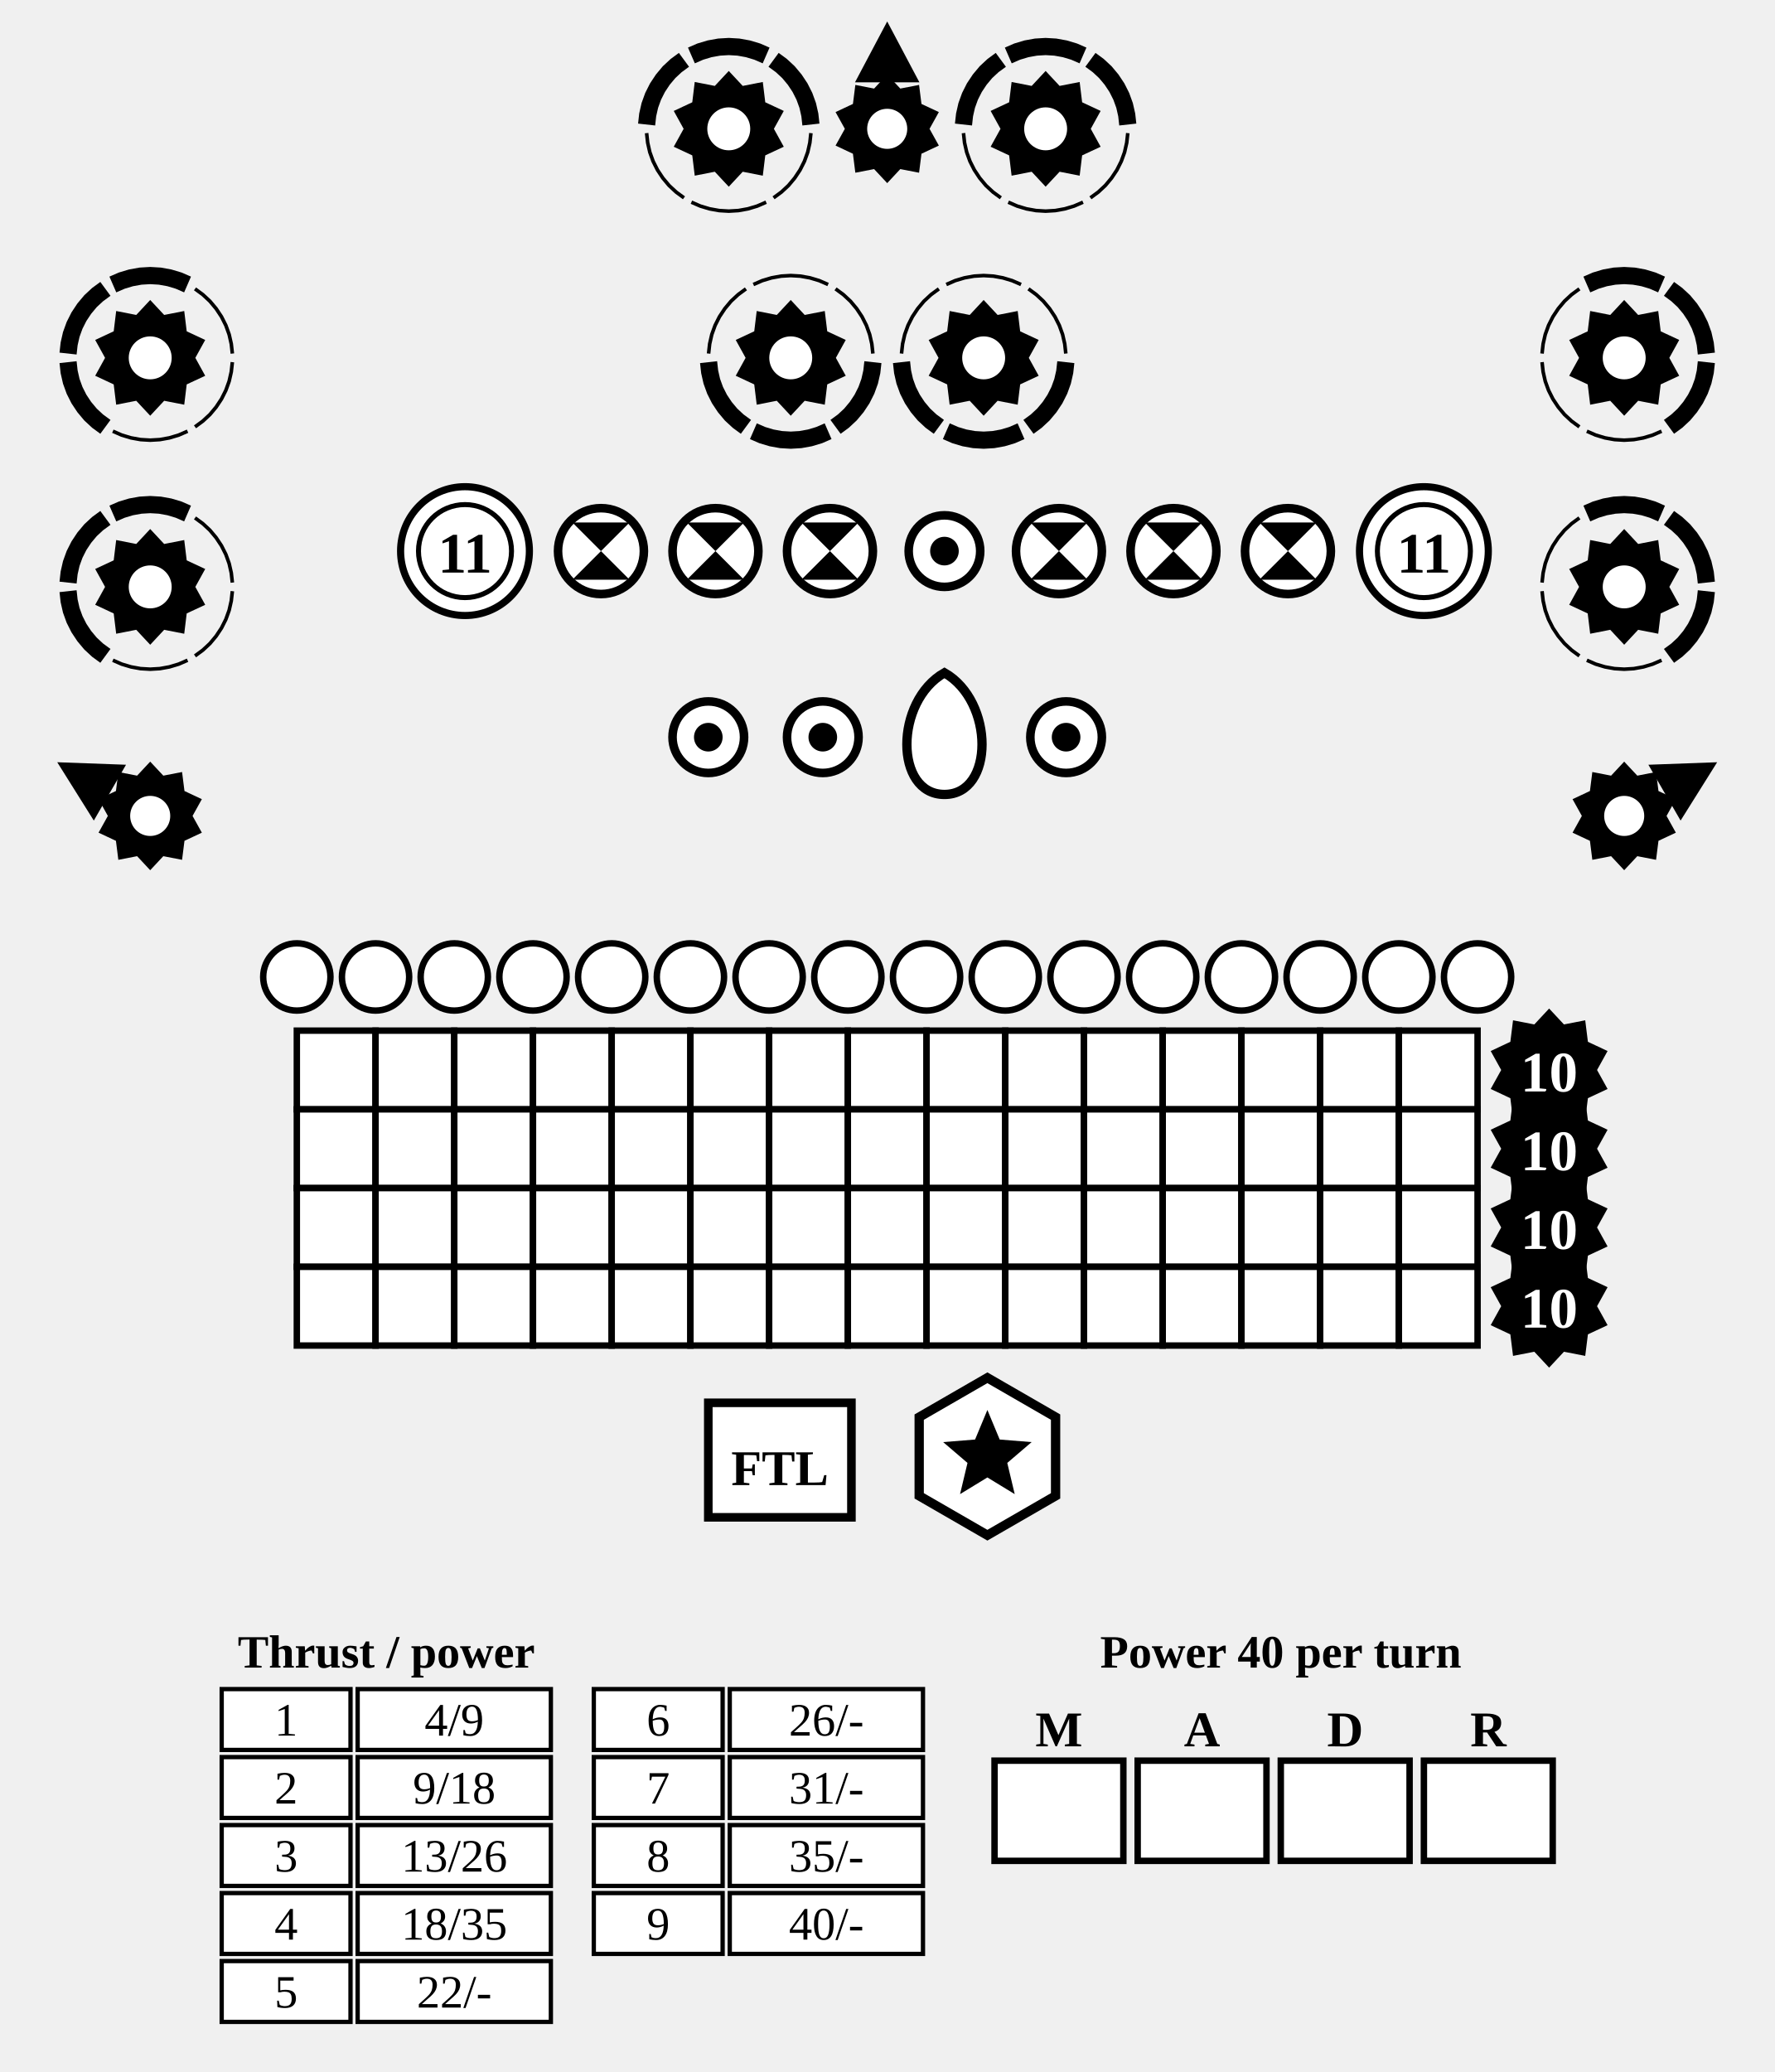
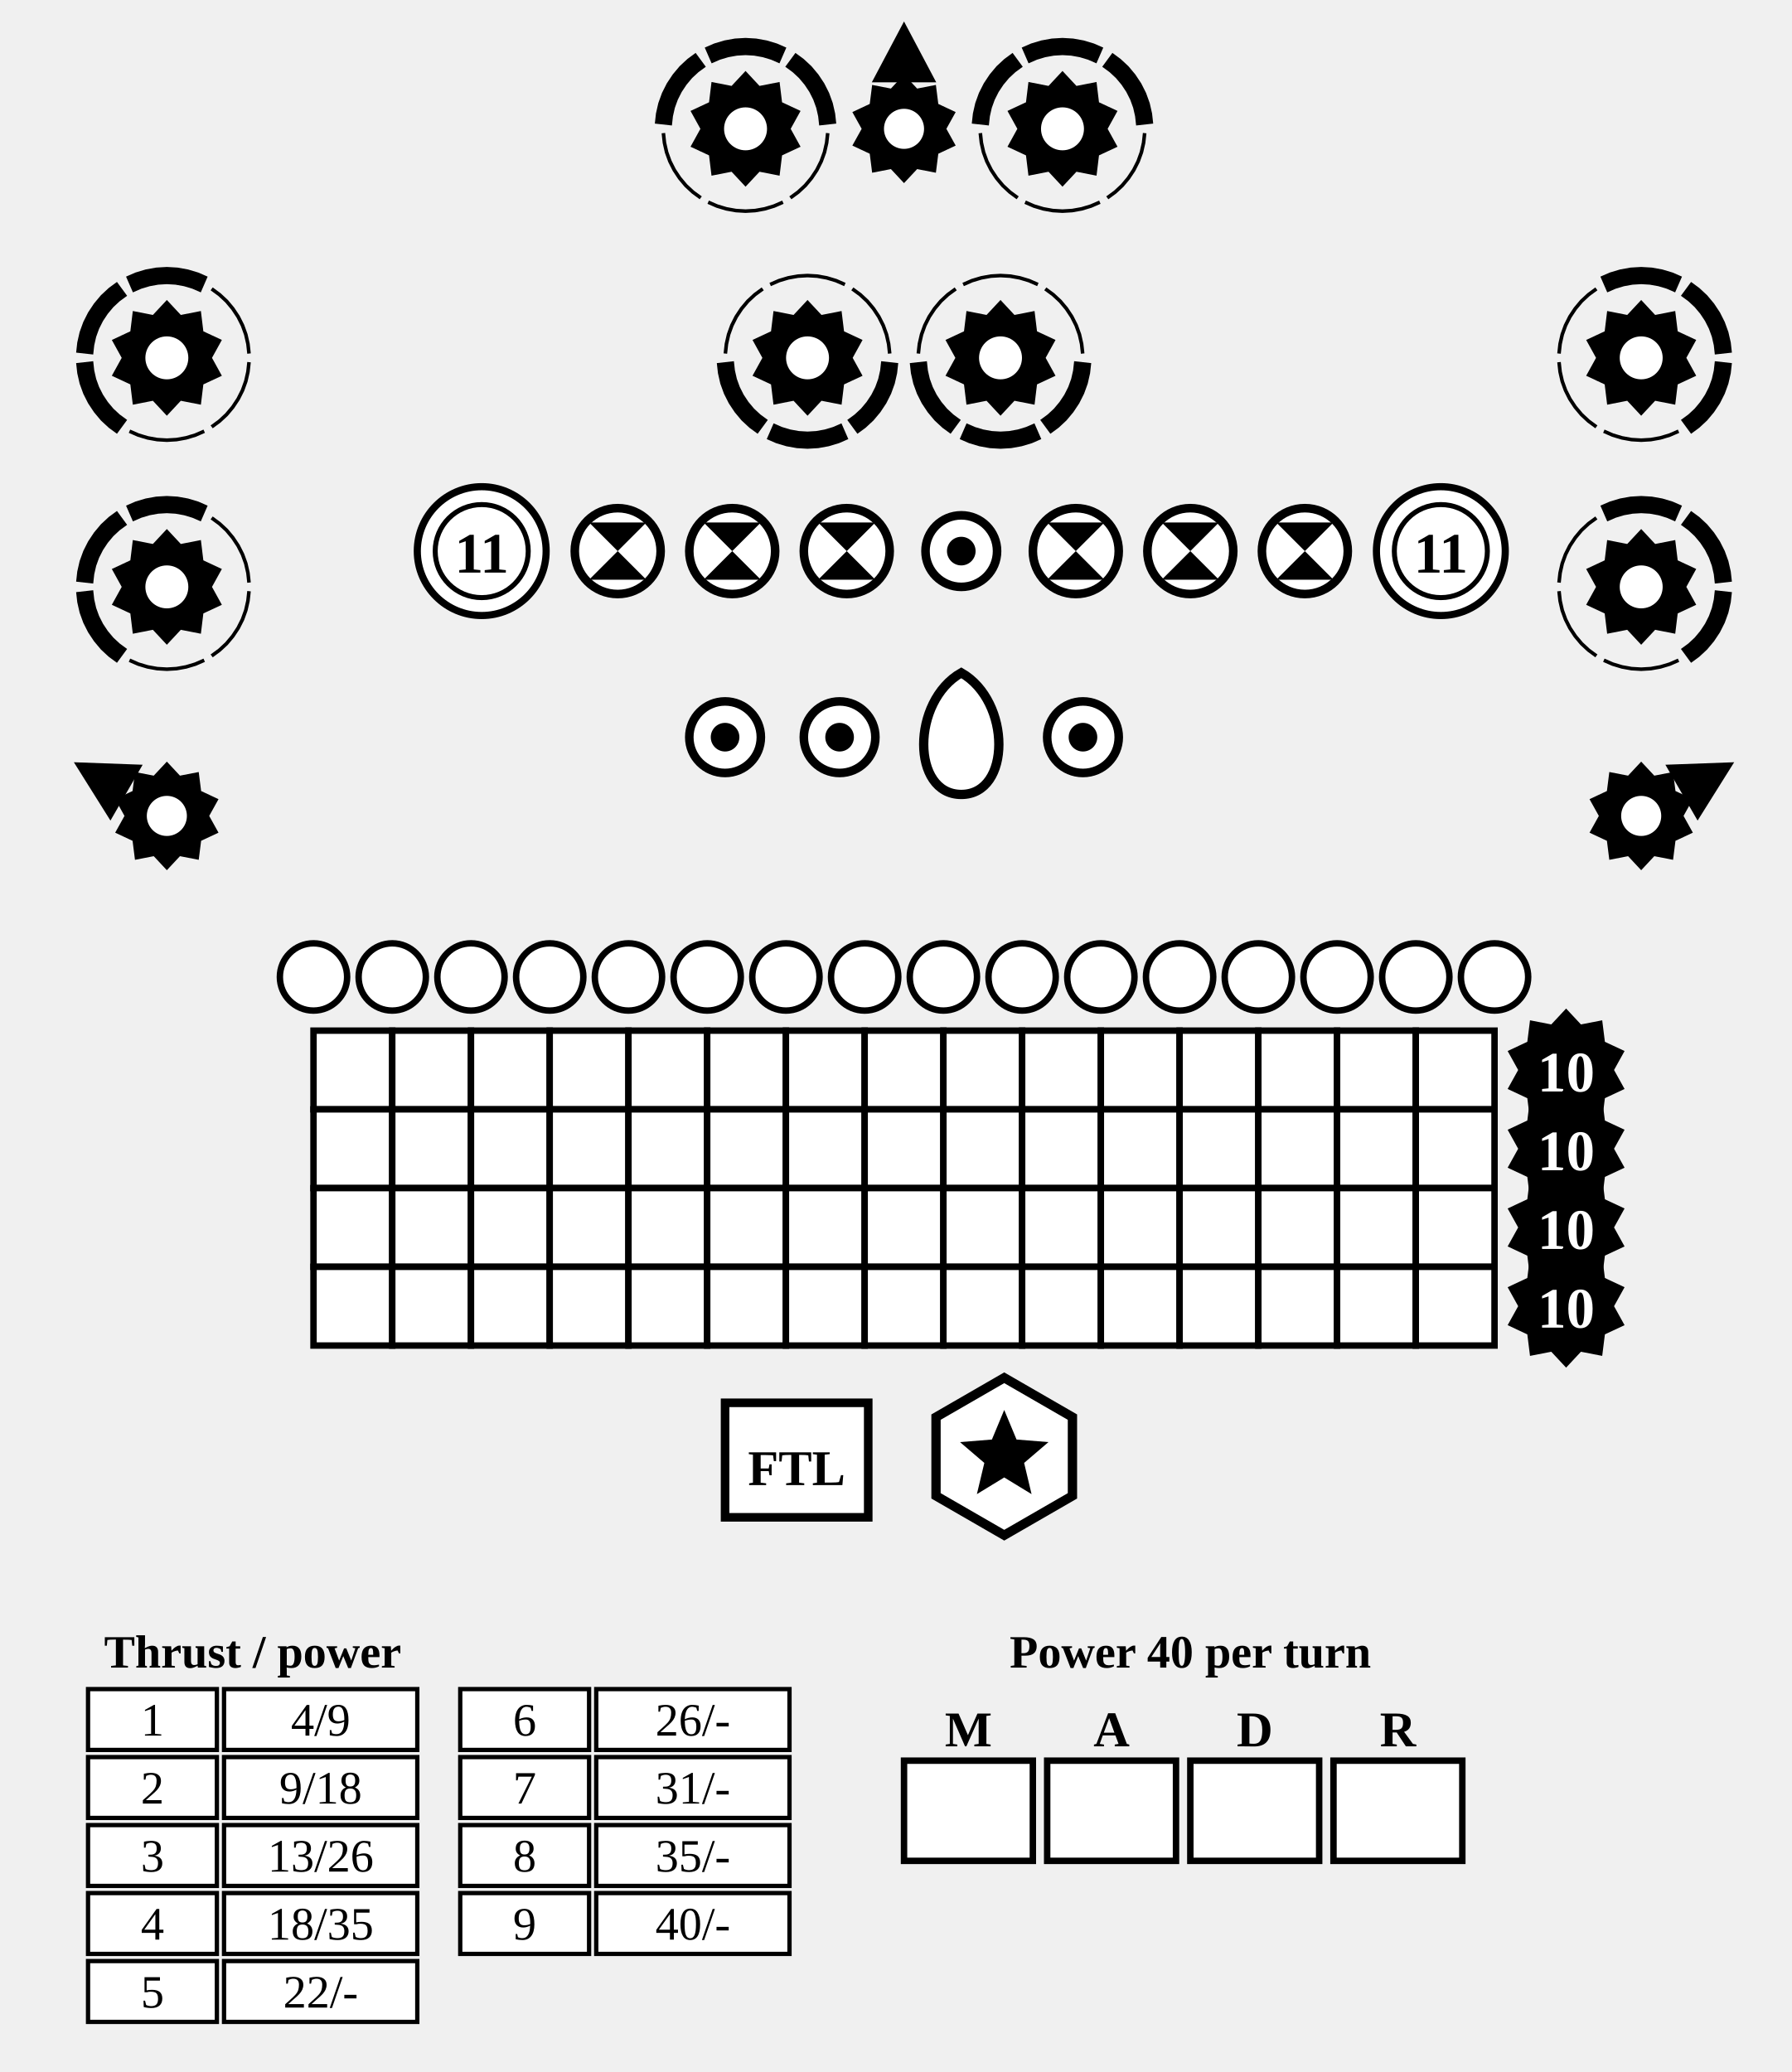
- <svg xmlns="http://www.w3.org/2000/svg" viewBox="6.02 0 247.96 289.5" class="ssd">
+ <svg xmlns="http://www.w3.org/2000/svg" viewBox="3.7 0 250.28 289.5" class="ssd">
  <path d="M107.86 10.5 L109.67 12.44 L112.27 11.93 L112.59 14.56 L114.99 15.68 L113.71 18 L114.99 20.32 L112.59 21.44 L112.27 24.07 L109.67 23.56 L107.86 25.5 L106.05 23.56 L103.45 24.07 L103.13 21.44 L100.73 20.32 L102.01 18 L100.73 15.68 L103.13 14.56 L103.45 11.93 L106.05 12.44 Z" fill="black" stroke="black" stroke-width="0.8" data-ref="system:s4" />
  <circle cx="107.86" cy="18" r="3" fill="white" stroke="none" stroke-width="0" data-ref="system:s4" />
  <path d="M102.64 7.75 L103.88 7.21 L105.18 6.82 L106.51 6.58 L107.86 6.5 L109.21 6.58 L110.54 6.82 L111.84 7.21 L113.08 7.75" fill="none" stroke="black" stroke-width="2.4" data-ref="system:s4" />
  <path d="M114.12 8.36 L115.21 9.16 L116.2 10.08 L117.07 11.12 L117.82 12.25 L118.43 13.46 L118.89 14.73 L119.19 16.05 L119.34 17.4" fill="none" stroke="black" stroke-width="2.4" data-ref="system:s4" />
  <path d="M119.34 18.6 L119.19 19.95 L118.89 21.27 L118.43 22.54 L117.82 23.75 L117.07 24.88 L116.2 25.92 L115.21 26.84 L114.12 27.64" fill="none" stroke="black" stroke-width="0.5" data-ref="system:s4" />
  <path d="M113.08 28.25 L111.84 28.79 L110.54 29.18 L109.21 29.42 L107.86 29.5 L106.51 29.42 L105.18 29.18 L103.88 28.79 L102.64 28.25" fill="none" stroke="black" stroke-width="0.5" data-ref="system:s4" />
  <path d="M101.6 27.64 L100.51 26.84 L99.52 25.92 L98.65 24.88 L97.9 23.75 L97.29 22.54 L96.83 21.27 L96.53 19.95 L96.38 18.6" fill="none" stroke="black" stroke-width="0.5" data-ref="system:s4" />
  <path d="M96.38 17.4 L96.53 16.05 L96.83 14.73 L97.29 13.46 L97.9 12.25 L98.65 11.12 L99.52 10.08 L100.51 9.16 L101.6 8.36" fill="none" stroke="black" stroke-width="2.4" data-ref="system:s4" />
  <path d="M130 11 L131.69 12.81 L134.11 12.34 L134.42 14.79 L136.66 15.84 L135.46 18 L136.66 20.16 L134.42 21.21 L134.11 23.66 L131.69 23.19 L130 25 L128.31 23.19 L125.89 23.66 L125.58 21.21 L123.34 20.16 L124.54 18 L123.34 15.84 L125.58 14.79 L125.89 12.34 L128.31 12.81 Z" fill="black" stroke="black" stroke-width="0.8" data-ref="system:s10" />
  <circle cx="130" cy="18" r="2.8" fill="white" stroke="none" stroke-width="0" data-ref="system:s10" />
  <path d="M130 3 L134.5 11.5 L125.5 11.5 Z" fill="black" stroke="none" stroke-width="0" data-ref="system:s10" />
  <path d="M152.14 10.5 L153.95 12.44 L156.55 11.93 L156.87 14.56 L159.27 15.68 L157.99 18 L159.27 20.32 L156.87 21.44 L156.55 24.07 L153.95 23.56 L152.14 25.5 L150.33 23.56 L147.73 24.07 L147.41 21.44 L145.01 20.32 L146.29 18 L145.01 15.68 L147.41 14.56 L147.73 11.93 L150.33 12.44 Z" fill="black" stroke="black" stroke-width="0.8" data-ref="system:s3" />
  <circle cx="152.14" cy="18" r="3" fill="white" stroke="none" stroke-width="0" data-ref="system:s3" />
  <path d="M146.92 7.75 L148.16 7.21 L149.46 6.82 L150.79 6.58 L152.14 6.5 L153.49 6.58 L154.82 6.82 L156.12 7.21 L157.36 7.75" fill="none" stroke="black" stroke-width="2.4" data-ref="system:s3" />
  <path d="M158.4 8.36 L159.49 9.16 L160.48 10.08 L161.35 11.12 L162.1 12.25 L162.71 13.46 L163.17 14.73 L163.47 16.05 L163.62 17.4" fill="none" stroke="black" stroke-width="2.4" data-ref="system:s3" />
  <path d="M163.62 18.6 L163.47 19.95 L163.17 21.27 L162.71 22.54 L162.1 23.75 L161.35 24.88 L160.48 25.92 L159.49 26.84 L158.4 27.64" fill="none" stroke="black" stroke-width="0.5" data-ref="system:s3" />
  <path d="M157.36 28.25 L156.12 28.79 L154.82 29.18 L153.49 29.42 L152.14 29.5 L150.79 29.42 L149.46 29.18 L148.16 28.79 L146.92 28.25" fill="none" stroke="black" stroke-width="0.5" data-ref="system:s3" />
  <path d="M145.88 27.64 L144.79 26.84 L143.8 25.92 L142.93 24.88 L142.18 23.75 L141.57 22.54 L141.11 21.27 L140.81 19.95 L140.66 18.6" fill="none" stroke="black" stroke-width="0.5" data-ref="system:s3" />
  <path d="M140.66 17.4 L140.81 16.05 L141.11 14.73 L141.57 13.46 L142.18 12.25 L142.93 11.12 L143.8 10.08 L144.79 9.16 L145.88 8.36" fill="none" stroke="black" stroke-width="2.4" data-ref="system:s3" />
  <path d="M116.52 42.5 L118.33 44.44 L120.93 43.93 L121.25 46.56 L123.65 47.68 L122.37 50 L123.65 52.32 L121.25 53.44 L120.93 56.07 L118.33 55.56 L116.52 57.5 L114.71 55.56 L112.11 56.07 L111.79 53.44 L109.39 52.32 L110.67 50 L109.39 47.68 L111.79 46.56 L112.11 43.93 L114.71 44.44 Z" fill="black" stroke="black" stroke-width="0.8" data-ref="system:s7" />
  <circle cx="116.52" cy="50" r="3" fill="white" stroke="none" stroke-width="0" data-ref="system:s7" />
  <path d="M111.3 39.75 L112.54 39.21 L113.84 38.82 L115.17 38.58 L116.52 38.5 L117.87 38.58 L119.2 38.82 L120.5 39.21 L121.74 39.75" fill="none" stroke="black" stroke-width="0.5" data-ref="system:s7" />
  <path d="M122.78 40.36 L123.87 41.16 L124.86 42.08 L125.73 43.12 L126.48 44.25 L127.09 45.46 L127.55 46.73 L127.85 48.05 L128 49.4" fill="none" stroke="black" stroke-width="0.5" data-ref="system:s7" />
  <path d="M128 50.6 L127.85 51.95 L127.55 53.27 L127.09 54.54 L126.48 55.75 L125.73 56.88 L124.86 57.92 L123.87 58.84 L122.78 59.64" fill="none" stroke="black" stroke-width="2.4" data-ref="system:s7" />
  <path d="M121.74 60.25 L120.5 60.79 L119.2 61.18 L117.87 61.42 L116.52 61.5 L115.17 61.42 L113.84 61.18 L112.54 60.79 L111.3 60.25" fill="none" stroke="black" stroke-width="2.4" data-ref="system:s7" />
  <path d="M110.26 59.64 L109.17 58.84 L108.18 57.92 L107.31 56.88 L106.56 55.75 L105.95 54.54 L105.49 53.27 L105.19 51.95 L105.04 50.6" fill="none" stroke="black" stroke-width="2.4" data-ref="system:s7" />
  <path d="M105.04 49.4 L105.19 48.05 L105.49 46.73 L105.95 45.46 L106.56 44.25 L107.31 43.12 L108.18 42.08 L109.17 41.16 L110.26 40.36" fill="none" stroke="black" stroke-width="0.5" data-ref="system:s7" />
  <path d="M143.48 42.5 L145.29 44.44 L147.89 43.93 L148.21 46.56 L150.61 47.68 L149.33 50 L150.61 52.32 L148.21 53.44 L147.89 56.07 L145.29 55.56 L143.48 57.5 L141.67 55.56 L139.07 56.07 L138.75 53.44 L136.35 52.32 L137.63 50 L136.35 47.68 L138.75 46.56 L139.07 43.93 L141.67 44.44 Z" fill="black" stroke="black" stroke-width="0.8" data-ref="system:s8" />
  <circle cx="143.48" cy="50" r="3" fill="white" stroke="none" stroke-width="0" data-ref="system:s8" />
  <path d="M138.26 39.75 L139.5 39.21 L140.8 38.82 L142.13 38.58 L143.48 38.5 L144.83 38.58 L146.16 38.82 L147.46 39.21 L148.7 39.75" fill="none" stroke="black" stroke-width="0.5" data-ref="system:s8" />
  <path d="M149.74 40.36 L150.83 41.16 L151.82 42.08 L152.69 43.12 L153.44 44.25 L154.05 45.46 L154.51 46.73 L154.81 48.05 L154.96 49.4" fill="none" stroke="black" stroke-width="0.5" data-ref="system:s8" />
  <path d="M154.96 50.6 L154.81 51.95 L154.51 53.27 L154.05 54.54 L153.44 55.75 L152.69 56.88 L151.82 57.92 L150.83 58.84 L149.74 59.64" fill="none" stroke="black" stroke-width="2.4" data-ref="system:s8" />
  <path d="M148.7 60.25 L147.46 60.79 L146.16 61.18 L144.83 61.42 L143.48 61.5 L142.13 61.42 L140.8 61.18 L139.5 60.79 L138.26 60.25" fill="none" stroke="black" stroke-width="2.4" data-ref="system:s8" />
  <path d="M137.22 59.64 L136.13 58.84 L135.14 57.92 L134.27 56.88 L133.52 55.75 L132.91 54.54 L132.45 53.27 L132.15 51.95 L132 50.6" fill="none" stroke="black" stroke-width="2.4" data-ref="system:s8" />
  <path d="M132 49.4 L132.15 48.05 L132.45 46.73 L132.91 45.46 L133.52 44.25 L134.27 43.12 L135.14 42.08 L136.13 41.16 L137.22 40.36" fill="none" stroke="black" stroke-width="0.5" data-ref="system:s8" />
  <circle cx="71" cy="77" r="9" fill="white" stroke="black" stroke-width="1" data-ref="system:s14" />
  <circle cx="71" cy="77" r="6.5" fill="white" stroke="black" stroke-width="0.7" data-ref="system:s14" />
  <text x="71" y="80" font-size="8" text-anchor="middle" fill="black" font-weight="700" data-ref="system:s14">11</text>
  <circle cx="90" cy="77" r="6" fill="white" stroke="black" stroke-width="1.2" data-ref="system:s16" />
  <path d="M86 73 L94 73 L86 81 L94 81 Z" fill="black" stroke="none" stroke-width="0" data-ref="system:s16" />
  <circle cx="106" cy="77" r="6" fill="white" stroke="black" stroke-width="1.2" data-ref="system:s18" />
  <path d="M102 73 L110 73 L102 81 L110 81 Z" fill="black" stroke="none" stroke-width="0" data-ref="system:s18" />
  <circle cx="122" cy="77" r="6" fill="white" stroke="black" stroke-width="1.2" data-ref="system:s20" />
  <path d="M118 73 L126 73 L118 81 L126 81 Z" fill="black" stroke="none" stroke-width="0" data-ref="system:s20" />
  <circle cx="138" cy="77" r="5" fill="white" stroke="black" stroke-width="1.2" data-ref="system:s21" />
  <circle cx="138" cy="77" r="2" fill="black" stroke="none" stroke-width="0" data-ref="system:s21" />
  <circle cx="154" cy="77" r="6" fill="white" stroke="black" stroke-width="1.2" data-ref="system:s19" />
  <path d="M150 73 L158 73 L150 81 L158 81 Z" fill="black" stroke="none" stroke-width="0" data-ref="system:s19" />
  <circle cx="170" cy="77" r="6" fill="white" stroke="black" stroke-width="1.2" data-ref="system:s17" />
  <path d="M166 73 L174 73 L166 81 L174 81 Z" fill="black" stroke="none" stroke-width="0" data-ref="system:s17" />
  <circle cx="186" cy="77" r="6" fill="white" stroke="black" stroke-width="1.2" data-ref="system:s15" />
  <path d="M182 73 L190 73 L182 81 L190 81 Z" fill="black" stroke="none" stroke-width="0" data-ref="system:s15" />
  <circle cx="205" cy="77" r="9" fill="white" stroke="black" stroke-width="1" data-ref="system:s13" />
  <circle cx="205" cy="77" r="6.5" fill="white" stroke="black" stroke-width="0.7" data-ref="system:s13" />
  <text x="205" y="80" font-size="8" text-anchor="middle" fill="black" font-weight="700" data-ref="system:s13">11</text>
  <circle cx="105" cy="103" r="5" fill="white" stroke="black" stroke-width="1.2" data-ref="system:s22" />
  <circle cx="105" cy="103" r="2" fill="black" stroke="none" stroke-width="0" data-ref="system:s22" />
  <circle cx="121" cy="103" r="5" fill="white" stroke="black" stroke-width="1.2" data-ref="system:s24" />
  <circle cx="121" cy="103" r="2" fill="black" stroke="none" stroke-width="0" data-ref="system:s24" />
  <path d="M138 94 C145 98 145 111 138 111 C131 111 131 98 138 94 Z" fill="white" stroke="black" stroke-width="1.3" data-ref="system:s25" />
  <circle cx="155" cy="103" r="5" fill="white" stroke="black" stroke-width="1.2" data-ref="system:s23" />
  <circle cx="155" cy="103" r="2" fill="black" stroke="none" stroke-width="0" data-ref="system:s23" />
  <path d="M27.01 42.5 L28.82 44.44 L31.42 43.93 L31.74 46.56 L34.14 47.68 L32.86 50 L34.14 52.32 L31.74 53.44 L31.42 56.07 L28.82 55.56 L27.01 57.5 L25.2 55.56 L22.6 56.07 L22.28 53.44 L19.88 52.32 L21.16 50 L19.88 47.68 L22.28 46.56 L22.6 43.93 L25.2 44.44 Z" fill="black" stroke="black" stroke-width="0.8" data-ref="system:s2" />
  <circle cx="27.01" cy="50" r="3" fill="white" stroke="none" stroke-width="0" data-ref="system:s2" />
  <path d="M21.79 39.75 L23.03 39.21 L24.33 38.82 L25.66 38.58 L27.01 38.5 L28.36 38.58 L29.69 38.82 L30.99 39.21 L32.23 39.75" fill="none" stroke="black" stroke-width="2.4" data-ref="system:s2" />
  <path d="M33.27 40.36 L34.36 41.16 L35.35 42.08 L36.22 43.12 L36.97 44.25 L37.58 45.46 L38.04 46.73 L38.34 48.05 L38.49 49.4" fill="none" stroke="black" stroke-width="0.5" data-ref="system:s2" />
  <path d="M38.49 50.6 L38.34 51.95 L38.04 53.27 L37.58 54.54 L36.97 55.75 L36.22 56.88 L35.35 57.92 L34.36 58.84 L33.27 59.64" fill="none" stroke="black" stroke-width="0.5" data-ref="system:s2" />
  <path d="M32.23 60.25 L30.99 60.79 L29.69 61.18 L28.36 61.42 L27.01 61.5 L25.66 61.42 L24.33 61.18 L23.03 60.79 L21.79 60.25" fill="none" stroke="black" stroke-width="0.5" data-ref="system:s2" />
  <path d="M20.75 59.64 L19.66 58.84 L18.67 57.92 L17.8 56.88 L17.05 55.75 L16.44 54.54 L15.98 53.27 L15.68 51.95 L15.53 50.6" fill="none" stroke="black" stroke-width="2.4" data-ref="system:s2" />
  <path d="M15.53 49.4 L15.68 48.05 L15.98 46.73 L16.44 45.46 L17.05 44.25 L17.8 43.12 L18.67 42.08 L19.66 41.16 L20.75 40.36" fill="none" stroke="black" stroke-width="2.4" data-ref="system:s2" />
  <path d="M27.01 74.5 L28.82 76.44 L31.42 75.93 L31.74 78.56 L34.14 79.68 L32.86 82 L34.14 84.32 L31.74 85.44 L31.42 88.07 L28.82 87.56 L27.01 89.5 L25.2 87.56 L22.6 88.07 L22.28 85.44 L19.88 84.32 L21.16 82 L19.88 79.68 L22.28 78.56 L22.6 75.93 L25.2 76.44 Z" fill="black" stroke="black" stroke-width="0.8" data-ref="system:s6" />
  <circle cx="27.01" cy="82" r="3" fill="white" stroke="none" stroke-width="0" data-ref="system:s6" />
  <path d="M21.79 71.75 L23.03 71.21 L24.33 70.82 L25.66 70.58 L27.01 70.5 L28.36 70.58 L29.69 70.82 L30.99 71.21 L32.23 71.75" fill="none" stroke="black" stroke-width="2.4" data-ref="system:s6" />
  <path d="M33.27 72.36 L34.36 73.16 L35.35 74.08 L36.22 75.12 L36.97 76.25 L37.58 77.46 L38.04 78.73 L38.34 80.05 L38.49 81.4" fill="none" stroke="black" stroke-width="0.5" data-ref="system:s6" />
  <path d="M38.49 82.6 L38.34 83.95 L38.04 85.27 L37.58 86.54 L36.97 87.75 L36.22 88.88 L35.35 89.92 L34.36 90.84 L33.27 91.64" fill="none" stroke="black" stroke-width="0.5" data-ref="system:s6" />
  <path d="M32.23 92.25 L30.99 92.79 L29.69 93.18 L28.36 93.42 L27.01 93.5 L25.66 93.42 L24.33 93.18 L23.03 92.79 L21.79 92.25" fill="none" stroke="black" stroke-width="0.5" data-ref="system:s6" />
  <path d="M20.75 91.64 L19.66 90.84 L18.67 89.92 L17.8 88.88 L17.05 87.75 L16.44 86.54 L15.98 85.27 L15.68 83.95 L15.53 82.6" fill="none" stroke="black" stroke-width="2.4" data-ref="system:s6" />
  <path d="M15.53 81.4 L15.68 80.05 L15.98 78.73 L16.44 77.46 L17.05 76.25 L17.8 75.12 L18.67 74.08 L19.66 73.16 L20.75 72.36" fill="none" stroke="black" stroke-width="2.4" data-ref="system:s6" />
  <path d="M27.01 107 L28.7 108.81 L31.12 108.34 L31.43 110.79 L33.67 111.84 L32.47 114 L33.67 116.16 L31.43 117.21 L31.12 119.66 L28.7 119.19 L27.01 121 L25.32 119.19 L22.9 119.66 L22.59 117.21 L20.35 116.16 L21.55 114 L20.35 111.84 L22.59 110.79 L22.9 108.34 L25.32 108.81 Z" fill="black" stroke="black" stroke-width="0.8" data-ref="system:s11" />
  <circle cx="27.01" cy="114" r="2.8" fill="white" stroke="none" stroke-width="0" data-ref="system:s11" />
  <path d="M14.02 106.5 L23.63 106.85 L19.13 114.65 Z" fill="black" stroke="none" stroke-width="0" data-ref="system:s11" />
  <path d="M232.99 42.5 L234.8 44.44 L237.4 43.93 L237.72 46.56 L240.12 47.68 L238.84 50 L240.12 52.32 L237.72 53.44 L237.4 56.07 L234.8 55.56 L232.99 57.5 L231.18 55.56 L228.58 56.07 L228.26 53.44 L225.86 52.32 L227.14 50 L225.86 47.68 L228.26 46.56 L228.58 43.93 L231.18 44.44 Z" fill="black" stroke="black" stroke-width="0.8" data-ref="system:s5" />
  <circle cx="232.99" cy="50" r="3" fill="white" stroke="none" stroke-width="0" data-ref="system:s5" />
  <path d="M227.77 39.75 L229.01 39.21 L230.31 38.82 L231.64 38.58 L232.99 38.5 L234.34 38.58 L235.67 38.82 L236.97 39.21 L238.21 39.75" fill="none" stroke="black" stroke-width="2.4" data-ref="system:s5" />
  <path d="M239.25 40.36 L240.34 41.16 L241.33 42.08 L242.2 43.12 L242.95 44.25 L243.56 45.46 L244.02 46.73 L244.32 48.05 L244.47 49.4" fill="none" stroke="black" stroke-width="2.4" data-ref="system:s5" />
  <path d="M244.47 50.6 L244.32 51.95 L244.02 53.27 L243.56 54.54 L242.95 55.75 L242.2 56.88 L241.33 57.92 L240.34 58.84 L239.25 59.64" fill="none" stroke="black" stroke-width="2.4" data-ref="system:s5" />
  <path d="M238.21 60.25 L236.97 60.79 L235.67 61.18 L234.34 61.42 L232.99 61.5 L231.64 61.42 L230.31 61.18 L229.01 60.79 L227.77 60.25" fill="none" stroke="black" stroke-width="0.5" data-ref="system:s5" />
  <path d="M226.73 59.64 L225.64 58.84 L224.65 57.92 L223.78 56.88 L223.03 55.75 L222.42 54.54 L221.96 53.27 L221.66 51.95 L221.51 50.6" fill="none" stroke="black" stroke-width="0.5" data-ref="system:s5" />
  <path d="M221.51 49.4 L221.66 48.05 L221.96 46.73 L222.42 45.46 L223.03 44.25 L223.78 43.12 L224.65 42.08 L225.64 41.16 L226.73 40.36" fill="none" stroke="black" stroke-width="0.5" data-ref="system:s5" />
  <path d="M232.99 74.5 L234.8 76.44 L237.4 75.93 L237.72 78.56 L240.12 79.68 L238.84 82 L240.12 84.32 L237.72 85.44 L237.4 88.07 L234.8 87.56 L232.99 89.5 L231.18 87.56 L228.58 88.07 L228.26 85.44 L225.86 84.32 L227.14 82 L225.86 79.68 L228.26 78.56 L228.58 75.93 L231.18 76.44 Z" fill="black" stroke="black" stroke-width="0.8" data-ref="system:s9" />
  <circle cx="232.99" cy="82" r="3" fill="white" stroke="none" stroke-width="0" data-ref="system:s9" />
  <path d="M227.77 71.75 L229.01 71.21 L230.31 70.82 L231.64 70.58 L232.99 70.5 L234.34 70.58 L235.67 70.82 L236.97 71.21 L238.21 71.75" fill="none" stroke="black" stroke-width="2.4" data-ref="system:s9" />
  <path d="M239.25 72.36 L240.34 73.16 L241.33 74.08 L242.2 75.12 L242.95 76.25 L243.56 77.46 L244.02 78.73 L244.32 80.05 L244.47 81.4" fill="none" stroke="black" stroke-width="2.4" data-ref="system:s9" />
  <path d="M244.47 82.6 L244.32 83.95 L244.02 85.27 L243.56 86.54 L242.95 87.75 L242.2 88.88 L241.33 89.92 L240.34 90.84 L239.25 91.64" fill="none" stroke="black" stroke-width="2.4" data-ref="system:s9" />
  <path d="M238.21 92.25 L236.97 92.79 L235.67 93.18 L234.34 93.42 L232.99 93.5 L231.64 93.42 L230.31 93.18 L229.01 92.79 L227.77 92.25" fill="none" stroke="black" stroke-width="0.5" data-ref="system:s9" />
  <path d="M226.73 91.64 L225.64 90.84 L224.65 89.92 L223.78 88.88 L223.03 87.75 L222.42 86.54 L221.96 85.27 L221.66 83.95 L221.51 82.6" fill="none" stroke="black" stroke-width="0.5" data-ref="system:s9" />
  <path d="M221.51 81.4 L221.66 80.05 L221.96 78.73 L222.42 77.46 L223.03 76.25 L223.78 75.12 L224.65 74.08 L225.64 73.16 L226.73 72.36" fill="none" stroke="black" stroke-width="0.5" data-ref="system:s9" />
  <path d="M232.99 107 L234.68 108.81 L237.1 108.34 L237.41 110.79 L239.65 111.84 L238.45 114 L239.65 116.16 L237.41 117.21 L237.1 119.66 L234.68 119.19 L232.99 121 L231.3 119.19 L228.88 119.66 L228.57 117.21 L226.33 116.16 L227.53 114 L226.33 111.84 L228.57 110.79 L228.88 108.34 L231.3 108.81 Z" fill="black" stroke="black" stroke-width="0.8" data-ref="system:s12" />
  <circle cx="232.99" cy="114" r="2.8" fill="white" stroke="none" stroke-width="0" data-ref="system:s12" />
  <path d="M245.98 106.5 L240.87 114.65 L236.37 106.85 Z" fill="black" stroke="none" stroke-width="0" data-ref="system:s12" />
  <circle cx="47.5" cy="136.5" r="4.7" fill="white" stroke="black" stroke-width="0.9" data-ref="armour:1" />
  <circle cx="58.5" cy="136.5" r="4.7" fill="white" stroke="black" stroke-width="0.9" data-ref="armour:2" />
  <circle cx="69.5" cy="136.5" r="4.7" fill="white" stroke="black" stroke-width="0.9" data-ref="armour:3" />
  <circle cx="80.5" cy="136.5" r="4.7" fill="white" stroke="black" stroke-width="0.9" data-ref="armour:4" />
  <circle cx="91.5" cy="136.5" r="4.7" fill="white" stroke="black" stroke-width="0.9" data-ref="armour:5" />
  <circle cx="102.5" cy="136.5" r="4.7" fill="white" stroke="black" stroke-width="0.9" data-ref="armour:6" />
  <circle cx="113.5" cy="136.5" r="4.7" fill="white" stroke="black" stroke-width="0.9" data-ref="armour:7" />
  <circle cx="124.5" cy="136.5" r="4.7" fill="white" stroke="black" stroke-width="0.9" data-ref="armour:8" />
  <circle cx="135.5" cy="136.5" r="4.7" fill="white" stroke="black" stroke-width="0.9" data-ref="armour:9" />
  <circle cx="146.5" cy="136.5" r="4.7" fill="white" stroke="black" stroke-width="0.9" data-ref="armour:10" />
  <circle cx="157.5" cy="136.5" r="4.7" fill="white" stroke="black" stroke-width="0.9" data-ref="armour:11" />
  <circle cx="168.5" cy="136.5" r="4.7" fill="white" stroke="black" stroke-width="0.9" data-ref="armour:12" />
  <circle cx="179.5" cy="136.5" r="4.7" fill="white" stroke="black" stroke-width="0.9" data-ref="armour:13" />
  <circle cx="190.5" cy="136.5" r="4.7" fill="white" stroke="black" stroke-width="0.9" data-ref="armour:14" />
  <circle cx="201.5" cy="136.5" r="4.7" fill="white" stroke="black" stroke-width="0.9" data-ref="armour:15" />
  <circle cx="212.5" cy="136.5" r="4.7" fill="white" stroke="black" stroke-width="0.9" data-ref="armour:16" />
  <rect x="47.5" y="144" width="11" height="11" fill="white" stroke="black" stroke-width="0.9" data-ref="hull:1" />
  <rect x="58.5" y="144" width="11" height="11" fill="white" stroke="black" stroke-width="0.9" data-ref="hull:2" />
  <rect x="69.5" y="144" width="11" height="11" fill="white" stroke="black" stroke-width="0.9" data-ref="hull:3" />
  <rect x="80.5" y="144" width="11" height="11" fill="white" stroke="black" stroke-width="0.9" data-ref="hull:4" />
  <rect x="91.5" y="144" width="11" height="11" fill="white" stroke="black" stroke-width="0.9" data-ref="hull:5" />
  <rect x="102.5" y="144" width="11" height="11" fill="white" stroke="black" stroke-width="0.9" data-ref="hull:6" />
  <rect x="113.5" y="144" width="11" height="11" fill="white" stroke="black" stroke-width="0.9" data-ref="hull:7" />
  <rect x="124.5" y="144" width="11" height="11" fill="white" stroke="black" stroke-width="0.9" data-ref="hull:8" />
  <rect x="135.5" y="144" width="11" height="11" fill="white" stroke="black" stroke-width="0.9" data-ref="hull:9" />
  <rect x="146.5" y="144" width="11" height="11" fill="white" stroke="black" stroke-width="0.9" data-ref="hull:10" />
  <rect x="157.5" y="144" width="11" height="11" fill="white" stroke="black" stroke-width="0.9" data-ref="hull:11" />
  <rect x="168.5" y="144" width="11" height="11" fill="white" stroke="black" stroke-width="0.9" data-ref="hull:12" />
  <rect x="179.5" y="144" width="11" height="11" fill="white" stroke="black" stroke-width="0.9" data-ref="hull:13" />
  <rect x="190.5" y="144" width="11" height="11" fill="white" stroke="black" stroke-width="0.9" data-ref="hull:14" />
  <rect x="201.5" y="144" width="11" height="11" fill="white" stroke="black" stroke-width="0.9" data-ref="hull:15" />
  <rect x="47.5" y="155" width="11" height="11" fill="white" stroke="black" stroke-width="0.9" data-ref="hull:16" />
  <rect x="58.5" y="155" width="11" height="11" fill="white" stroke="black" stroke-width="0.9" data-ref="hull:17" />
  <rect x="69.5" y="155" width="11" height="11" fill="white" stroke="black" stroke-width="0.9" data-ref="hull:18" />
  <rect x="80.5" y="155" width="11" height="11" fill="white" stroke="black" stroke-width="0.9" data-ref="hull:19" />
  <rect x="91.5" y="155" width="11" height="11" fill="white" stroke="black" stroke-width="0.9" data-ref="hull:20" />
  <rect x="102.5" y="155" width="11" height="11" fill="white" stroke="black" stroke-width="0.9" data-ref="hull:21" />
  <rect x="113.5" y="155" width="11" height="11" fill="white" stroke="black" stroke-width="0.9" data-ref="hull:22" />
  <rect x="124.5" y="155" width="11" height="11" fill="white" stroke="black" stroke-width="0.9" data-ref="hull:23" />
  <rect x="135.5" y="155" width="11" height="11" fill="white" stroke="black" stroke-width="0.9" data-ref="hull:24" />
  <rect x="146.5" y="155" width="11" height="11" fill="white" stroke="black" stroke-width="0.9" data-ref="hull:25" />
  <rect x="157.5" y="155" width="11" height="11" fill="white" stroke="black" stroke-width="0.9" data-ref="hull:26" />
  <rect x="168.5" y="155" width="11" height="11" fill="white" stroke="black" stroke-width="0.9" data-ref="hull:27" />
  <rect x="179.5" y="155" width="11" height="11" fill="white" stroke="black" stroke-width="0.9" data-ref="hull:28" />
  <rect x="190.5" y="155" width="11" height="11" fill="white" stroke="black" stroke-width="0.9" data-ref="hull:29" />
  <rect x="201.5" y="155" width="11" height="11" fill="white" stroke="black" stroke-width="0.9" data-ref="hull:30" />
  <rect x="47.5" y="166" width="11" height="11" fill="white" stroke="black" stroke-width="0.9" data-ref="hull:31" />
  <rect x="58.5" y="166" width="11" height="11" fill="white" stroke="black" stroke-width="0.9" data-ref="hull:32" />
  <rect x="69.5" y="166" width="11" height="11" fill="white" stroke="black" stroke-width="0.9" data-ref="hull:33" />
  <rect x="80.5" y="166" width="11" height="11" fill="white" stroke="black" stroke-width="0.9" data-ref="hull:34" />
  <rect x="91.5" y="166" width="11" height="11" fill="white" stroke="black" stroke-width="0.9" data-ref="hull:35" />
  <rect x="102.5" y="166" width="11" height="11" fill="white" stroke="black" stroke-width="0.9" data-ref="hull:36" />
  <rect x="113.5" y="166" width="11" height="11" fill="white" stroke="black" stroke-width="0.9" data-ref="hull:37" />
  <rect x="124.5" y="166" width="11" height="11" fill="white" stroke="black" stroke-width="0.9" data-ref="hull:38" />
  <rect x="135.5" y="166" width="11" height="11" fill="white" stroke="black" stroke-width="0.9" data-ref="hull:39" />
  <rect x="146.5" y="166" width="11" height="11" fill="white" stroke="black" stroke-width="0.9" data-ref="hull:40" />
  <rect x="157.5" y="166" width="11" height="11" fill="white" stroke="black" stroke-width="0.9" data-ref="hull:41" />
  <rect x="168.5" y="166" width="11" height="11" fill="white" stroke="black" stroke-width="0.9" data-ref="hull:42" />
  <rect x="179.5" y="166" width="11" height="11" fill="white" stroke="black" stroke-width="0.9" data-ref="hull:43" />
  <rect x="190.5" y="166" width="11" height="11" fill="white" stroke="black" stroke-width="0.9" data-ref="hull:44" />
  <rect x="201.5" y="166" width="11" height="11" fill="white" stroke="black" stroke-width="0.9" data-ref="hull:45" />
  <rect x="47.5" y="177" width="11" height="11" fill="white" stroke="black" stroke-width="0.9" data-ref="hull:46" />
  <rect x="58.5" y="177" width="11" height="11" fill="white" stroke="black" stroke-width="0.9" data-ref="hull:47" />
  <rect x="69.5" y="177" width="11" height="11" fill="white" stroke="black" stroke-width="0.9" data-ref="hull:48" />
  <rect x="80.5" y="177" width="11" height="11" fill="white" stroke="black" stroke-width="0.9" data-ref="hull:49" />
  <rect x="91.5" y="177" width="11" height="11" fill="white" stroke="black" stroke-width="0.9" data-ref="hull:50" />
  <rect x="102.5" y="177" width="11" height="11" fill="white" stroke="black" stroke-width="0.9" data-ref="hull:51" />
  <rect x="113.5" y="177" width="11" height="11" fill="white" stroke="black" stroke-width="0.9" data-ref="hull:52" />
  <rect x="124.5" y="177" width="11" height="11" fill="white" stroke="black" stroke-width="0.9" data-ref="hull:53" />
  <rect x="135.5" y="177" width="11" height="11" fill="white" stroke="black" stroke-width="0.9" data-ref="hull:54" />
  <rect x="146.5" y="177" width="11" height="11" fill="white" stroke="black" stroke-width="0.9" data-ref="hull:55" />
  <rect x="157.5" y="177" width="11" height="11" fill="white" stroke="black" stroke-width="0.9" data-ref="hull:56" />
  <rect x="168.5" y="177" width="11" height="11" fill="white" stroke="black" stroke-width="0.9" data-ref="hull:57" />
  <rect x="179.5" y="177" width="11" height="11" fill="white" stroke="black" stroke-width="0.9" data-ref="hull:58" />
  <rect x="190.5" y="177" width="11" height="11" fill="white" stroke="black" stroke-width="0.9" data-ref="hull:59" />
  <rect x="201.5" y="177" width="11" height="11" fill="white" stroke="black" stroke-width="0.9" data-ref="hull:60" />
  <path d="M222.5 141.5 L224.43 143.57 L227.2 143.03 L227.55 145.83 L230.11 147.03 L228.74 149.5 L230.11 151.97 L227.55 153.17 L227.2 155.97 L224.43 155.43 L222.5 157.5 L220.57 155.43 L217.8 155.97 L217.45 153.17 L214.89 151.97 L216.26 149.5 L214.89 147.03 L217.45 145.83 L217.8 143.03 L220.57 143.57 Z" fill="black" stroke="black" stroke-width="0.8" />
  <text x="222.5" y="152.5" font-size="8" text-anchor="middle" fill="white" font-weight="700">10</text>
  <path d="M222.5 152.5 L224.43 154.57 L227.2 154.03 L227.55 156.83 L230.11 158.03 L228.74 160.5 L230.11 162.97 L227.55 164.17 L227.2 166.97 L224.43 166.43 L222.5 168.5 L220.57 166.43 L217.8 166.97 L217.45 164.17 L214.89 162.97 L216.26 160.5 L214.89 158.03 L217.45 156.83 L217.8 154.03 L220.57 154.57 Z" fill="black" stroke="black" stroke-width="0.8" />
  <text x="222.5" y="163.5" font-size="8" text-anchor="middle" fill="white" font-weight="700">10</text>
  <path d="M222.5 163.5 L224.43 165.57 L227.2 165.03 L227.55 167.83 L230.11 169.03 L228.74 171.5 L230.11 173.97 L227.55 175.17 L227.2 177.97 L224.43 177.43 L222.5 179.5 L220.57 177.43 L217.8 177.97 L217.45 175.17 L214.89 173.97 L216.26 171.5 L214.89 169.03 L217.45 167.83 L217.8 165.03 L220.57 165.57 Z" fill="black" stroke="black" stroke-width="0.8" />
  <text x="222.5" y="174.5" font-size="8" text-anchor="middle" fill="white" font-weight="700">10</text>
  <path d="M222.5 174.5 L224.43 176.57 L227.2 176.03 L227.55 178.83 L230.11 180.03 L228.74 182.5 L230.11 184.97 L227.55 186.17 L227.2 188.97 L224.43 188.43 L222.5 190.5 L220.57 188.43 L217.8 188.97 L217.45 186.17 L214.89 184.97 L216.26 182.5 L214.89 180.03 L217.45 178.83 L217.8 176.03 L220.57 176.57 Z" fill="black" stroke="black" stroke-width="0.8" />
  <text x="222.5" y="185.5" font-size="8" text-anchor="middle" fill="white" font-weight="700">10</text>
  <rect x="105" y="196" width="20" height="16" fill="white" stroke="black" stroke-width="1.2" />
  <text x="115" y="207.5" font-size="7" text-anchor="middle" fill="black" font-weight="700">FTL</text>
  <path d="M144 192.5 L153.53 198 L153.53 209 L144 214.5 L134.47 209 L134.47 198 Z" fill="white" stroke="black" stroke-width="1.3" />
  <path d="M144 197L145.72 201.13L150.18 201.49L146.78 204.4L147.82 208.76L144 206.43L140.18 208.76L141.22 204.4L137.82 201.49L142.28 201.13Z" fill="black" stroke="none" stroke-width="0" />
-   <text x="60" y="233" font-size="6.5" text-anchor="middle" fill="black" font-weight="700">Thrust / power</text>
-   <rect x="37" y="236" width="18" height="8.5" fill="white" stroke="black" stroke-width="0.6" />
-   <text x="46" y="242.5" font-size="6.5" text-anchor="middle" fill="black">1</text>
-   <rect x="56" y="236" width="27" height="8.5" fill="white" stroke="black" stroke-width="0.6" />
-   <text x="69.5" y="242.5" font-size="6.5" text-anchor="middle" fill="black">4/9</text>
-   <rect x="37" y="245.5" width="18" height="8.5" fill="white" stroke="black" stroke-width="0.6" />
-   <text x="46" y="252" font-size="6.5" text-anchor="middle" fill="black">2</text>
-   <rect x="56" y="245.5" width="27" height="8.5" fill="white" stroke="black" stroke-width="0.6" />
-   <text x="69.5" y="252" font-size="6.5" text-anchor="middle" fill="black">9/18</text>
-   <rect x="37" y="255" width="18" height="8.5" fill="white" stroke="black" stroke-width="0.6" />
-   <text x="46" y="261.5" font-size="6.5" text-anchor="middle" fill="black">3</text>
-   <rect x="56" y="255" width="27" height="8.5" fill="white" stroke="black" stroke-width="0.6" />
-   <text x="69.5" y="261.5" font-size="6.5" text-anchor="middle" fill="black">13/26</text>
-   <rect x="37" y="264.5" width="18" height="8.5" fill="white" stroke="black" stroke-width="0.6" />
-   <text x="46" y="271" font-size="6.5" text-anchor="middle" fill="black">4</text>
-   <rect x="56" y="264.5" width="27" height="8.5" fill="white" stroke="black" stroke-width="0.6" />
-   <text x="69.5" y="271" font-size="6.5" text-anchor="middle" fill="black">18/35</text>
-   <rect x="37" y="274" width="18" height="8.5" fill="white" stroke="black" stroke-width="0.6" />
-   <text x="46" y="280.5" font-size="6.5" text-anchor="middle" fill="black">5</text>
-   <rect x="56" y="274" width="27" height="8.5" fill="white" stroke="black" stroke-width="0.6" />
-   <text x="69.5" y="280.5" font-size="6.5" text-anchor="middle" fill="black">22/-</text>
-   <rect x="89" y="236" width="18" height="8.5" fill="white" stroke="black" stroke-width="0.6" />
-   <text x="98" y="242.5" font-size="6.5" text-anchor="middle" fill="black">6</text>
-   <rect x="108" y="236" width="27" height="8.5" fill="white" stroke="black" stroke-width="0.6" />
-   <text x="121.5" y="242.5" font-size="6.5" text-anchor="middle" fill="black">26/-</text>
-   <rect x="89" y="245.5" width="18" height="8.5" fill="white" stroke="black" stroke-width="0.6" />
-   <text x="98" y="252" font-size="6.5" text-anchor="middle" fill="black">7</text>
-   <rect x="108" y="245.5" width="27" height="8.5" fill="white" stroke="black" stroke-width="0.6" />
-   <text x="121.5" y="252" font-size="6.5" text-anchor="middle" fill="black">31/-</text>
-   <rect x="89" y="255" width="18" height="8.5" fill="white" stroke="black" stroke-width="0.6" />
-   <text x="98" y="261.5" font-size="6.5" text-anchor="middle" fill="black">8</text>
-   <rect x="108" y="255" width="27" height="8.5" fill="white" stroke="black" stroke-width="0.6" />
-   <text x="121.5" y="261.5" font-size="6.5" text-anchor="middle" fill="black">35/-</text>
-   <rect x="89" y="264.5" width="18" height="8.5" fill="white" stroke="black" stroke-width="0.6" />
-   <text x="98" y="271" font-size="6.5" text-anchor="middle" fill="black">9</text>
-   <rect x="108" y="264.5" width="27" height="8.5" fill="white" stroke="black" stroke-width="0.6" />
-   <text x="121.5" y="271" font-size="6.5" text-anchor="middle" fill="black">40/-</text>
-   <text x="185" y="233" font-size="6.5" text-anchor="middle" fill="black" font-weight="700">Power 40 per turn</text>
-   <text x="154" y="244" font-size="7" text-anchor="middle" fill="black" font-weight="700">M</text>
-   <rect x="145" y="246" width="18" height="14" fill="white" stroke="black" stroke-width="0.9" />
-   <text x="174" y="244" font-size="7" text-anchor="middle" fill="black" font-weight="700">A</text>
-   <rect x="165" y="246" width="18" height="14" fill="white" stroke="black" stroke-width="0.9" />
-   <text x="194" y="244" font-size="7" text-anchor="middle" fill="black" font-weight="700">D</text>
-   <rect x="185" y="246" width="18" height="14" fill="white" stroke="black" stroke-width="0.9" />
-   <text x="214" y="244" font-size="7" text-anchor="middle" fill="black" font-weight="700">R</text>
-   <rect x="205" y="246" width="18" height="14" fill="white" stroke="black" stroke-width="0.9" />
+   <text x="39" y="233" font-size="6.5" text-anchor="middle" fill="black" font-weight="700">Thrust / power</text>
+   <rect x="16" y="236" width="18" height="8.5" fill="white" stroke="black" stroke-width="0.6" />
+   <text x="25" y="242.5" font-size="6.5" text-anchor="middle" fill="black">1</text>
+   <rect x="35" y="236" width="27" height="8.5" fill="white" stroke="black" stroke-width="0.6" />
+   <text x="48.5" y="242.5" font-size="6.5" text-anchor="middle" fill="black">4/9</text>
+   <rect x="16" y="245.5" width="18" height="8.5" fill="white" stroke="black" stroke-width="0.6" />
+   <text x="25" y="252" font-size="6.5" text-anchor="middle" fill="black">2</text>
+   <rect x="35" y="245.5" width="27" height="8.5" fill="white" stroke="black" stroke-width="0.6" />
+   <text x="48.5" y="252" font-size="6.5" text-anchor="middle" fill="black">9/18</text>
+   <rect x="16" y="255" width="18" height="8.5" fill="white" stroke="black" stroke-width="0.6" />
+   <text x="25" y="261.5" font-size="6.5" text-anchor="middle" fill="black">3</text>
+   <rect x="35" y="255" width="27" height="8.5" fill="white" stroke="black" stroke-width="0.6" />
+   <text x="48.5" y="261.5" font-size="6.5" text-anchor="middle" fill="black">13/26</text>
+   <rect x="16" y="264.5" width="18" height="8.5" fill="white" stroke="black" stroke-width="0.6" />
+   <text x="25" y="271" font-size="6.5" text-anchor="middle" fill="black">4</text>
+   <rect x="35" y="264.5" width="27" height="8.5" fill="white" stroke="black" stroke-width="0.6" />
+   <text x="48.5" y="271" font-size="6.5" text-anchor="middle" fill="black">18/35</text>
+   <rect x="16" y="274" width="18" height="8.5" fill="white" stroke="black" stroke-width="0.6" />
+   <text x="25" y="280.5" font-size="6.5" text-anchor="middle" fill="black">5</text>
+   <rect x="35" y="274" width="27" height="8.5" fill="white" stroke="black" stroke-width="0.6" />
+   <text x="48.5" y="280.5" font-size="6.5" text-anchor="middle" fill="black">22/-</text>
+   <rect x="68" y="236" width="18" height="8.5" fill="white" stroke="black" stroke-width="0.6" />
+   <text x="77" y="242.5" font-size="6.5" text-anchor="middle" fill="black">6</text>
+   <rect x="87" y="236" width="27" height="8.5" fill="white" stroke="black" stroke-width="0.6" />
+   <text x="100.5" y="242.5" font-size="6.5" text-anchor="middle" fill="black">26/-</text>
+   <rect x="68" y="245.5" width="18" height="8.5" fill="white" stroke="black" stroke-width="0.6" />
+   <text x="77" y="252" font-size="6.5" text-anchor="middle" fill="black">7</text>
+   <rect x="87" y="245.5" width="27" height="8.5" fill="white" stroke="black" stroke-width="0.6" />
+   <text x="100.5" y="252" font-size="6.5" text-anchor="middle" fill="black">31/-</text>
+   <rect x="68" y="255" width="18" height="8.5" fill="white" stroke="black" stroke-width="0.6" />
+   <text x="77" y="261.5" font-size="6.5" text-anchor="middle" fill="black">8</text>
+   <rect x="87" y="255" width="27" height="8.5" fill="white" stroke="black" stroke-width="0.6" />
+   <text x="100.5" y="261.5" font-size="6.5" text-anchor="middle" fill="black">35/-</text>
+   <rect x="68" y="264.5" width="18" height="8.5" fill="white" stroke="black" stroke-width="0.6" />
+   <text x="77" y="271" font-size="6.5" text-anchor="middle" fill="black">9</text>
+   <rect x="87" y="264.5" width="27" height="8.5" fill="white" stroke="black" stroke-width="0.6" />
+   <text x="100.5" y="271" font-size="6.5" text-anchor="middle" fill="black">40/-</text>
+   <text x="170" y="233" font-size="6.5" text-anchor="middle" fill="black" font-weight="700">Power 40 per turn</text>
+   <text x="139" y="244" font-size="7" text-anchor="middle" fill="black" font-weight="700">M</text>
+   <rect x="130" y="246" width="18" height="14" fill="white" stroke="black" stroke-width="0.9" />
+   <text x="159" y="244" font-size="7" text-anchor="middle" fill="black" font-weight="700">A</text>
+   <rect x="150" y="246" width="18" height="14" fill="white" stroke="black" stroke-width="0.9" />
+   <text x="179" y="244" font-size="7" text-anchor="middle" fill="black" font-weight="700">D</text>
+   <rect x="170" y="246" width="18" height="14" fill="white" stroke="black" stroke-width="0.9" />
+   <text x="199" y="244" font-size="7" text-anchor="middle" fill="black" font-weight="700">R</text>
+   <rect x="190" y="246" width="18" height="14" fill="white" stroke="black" stroke-width="0.9" />
</svg>
